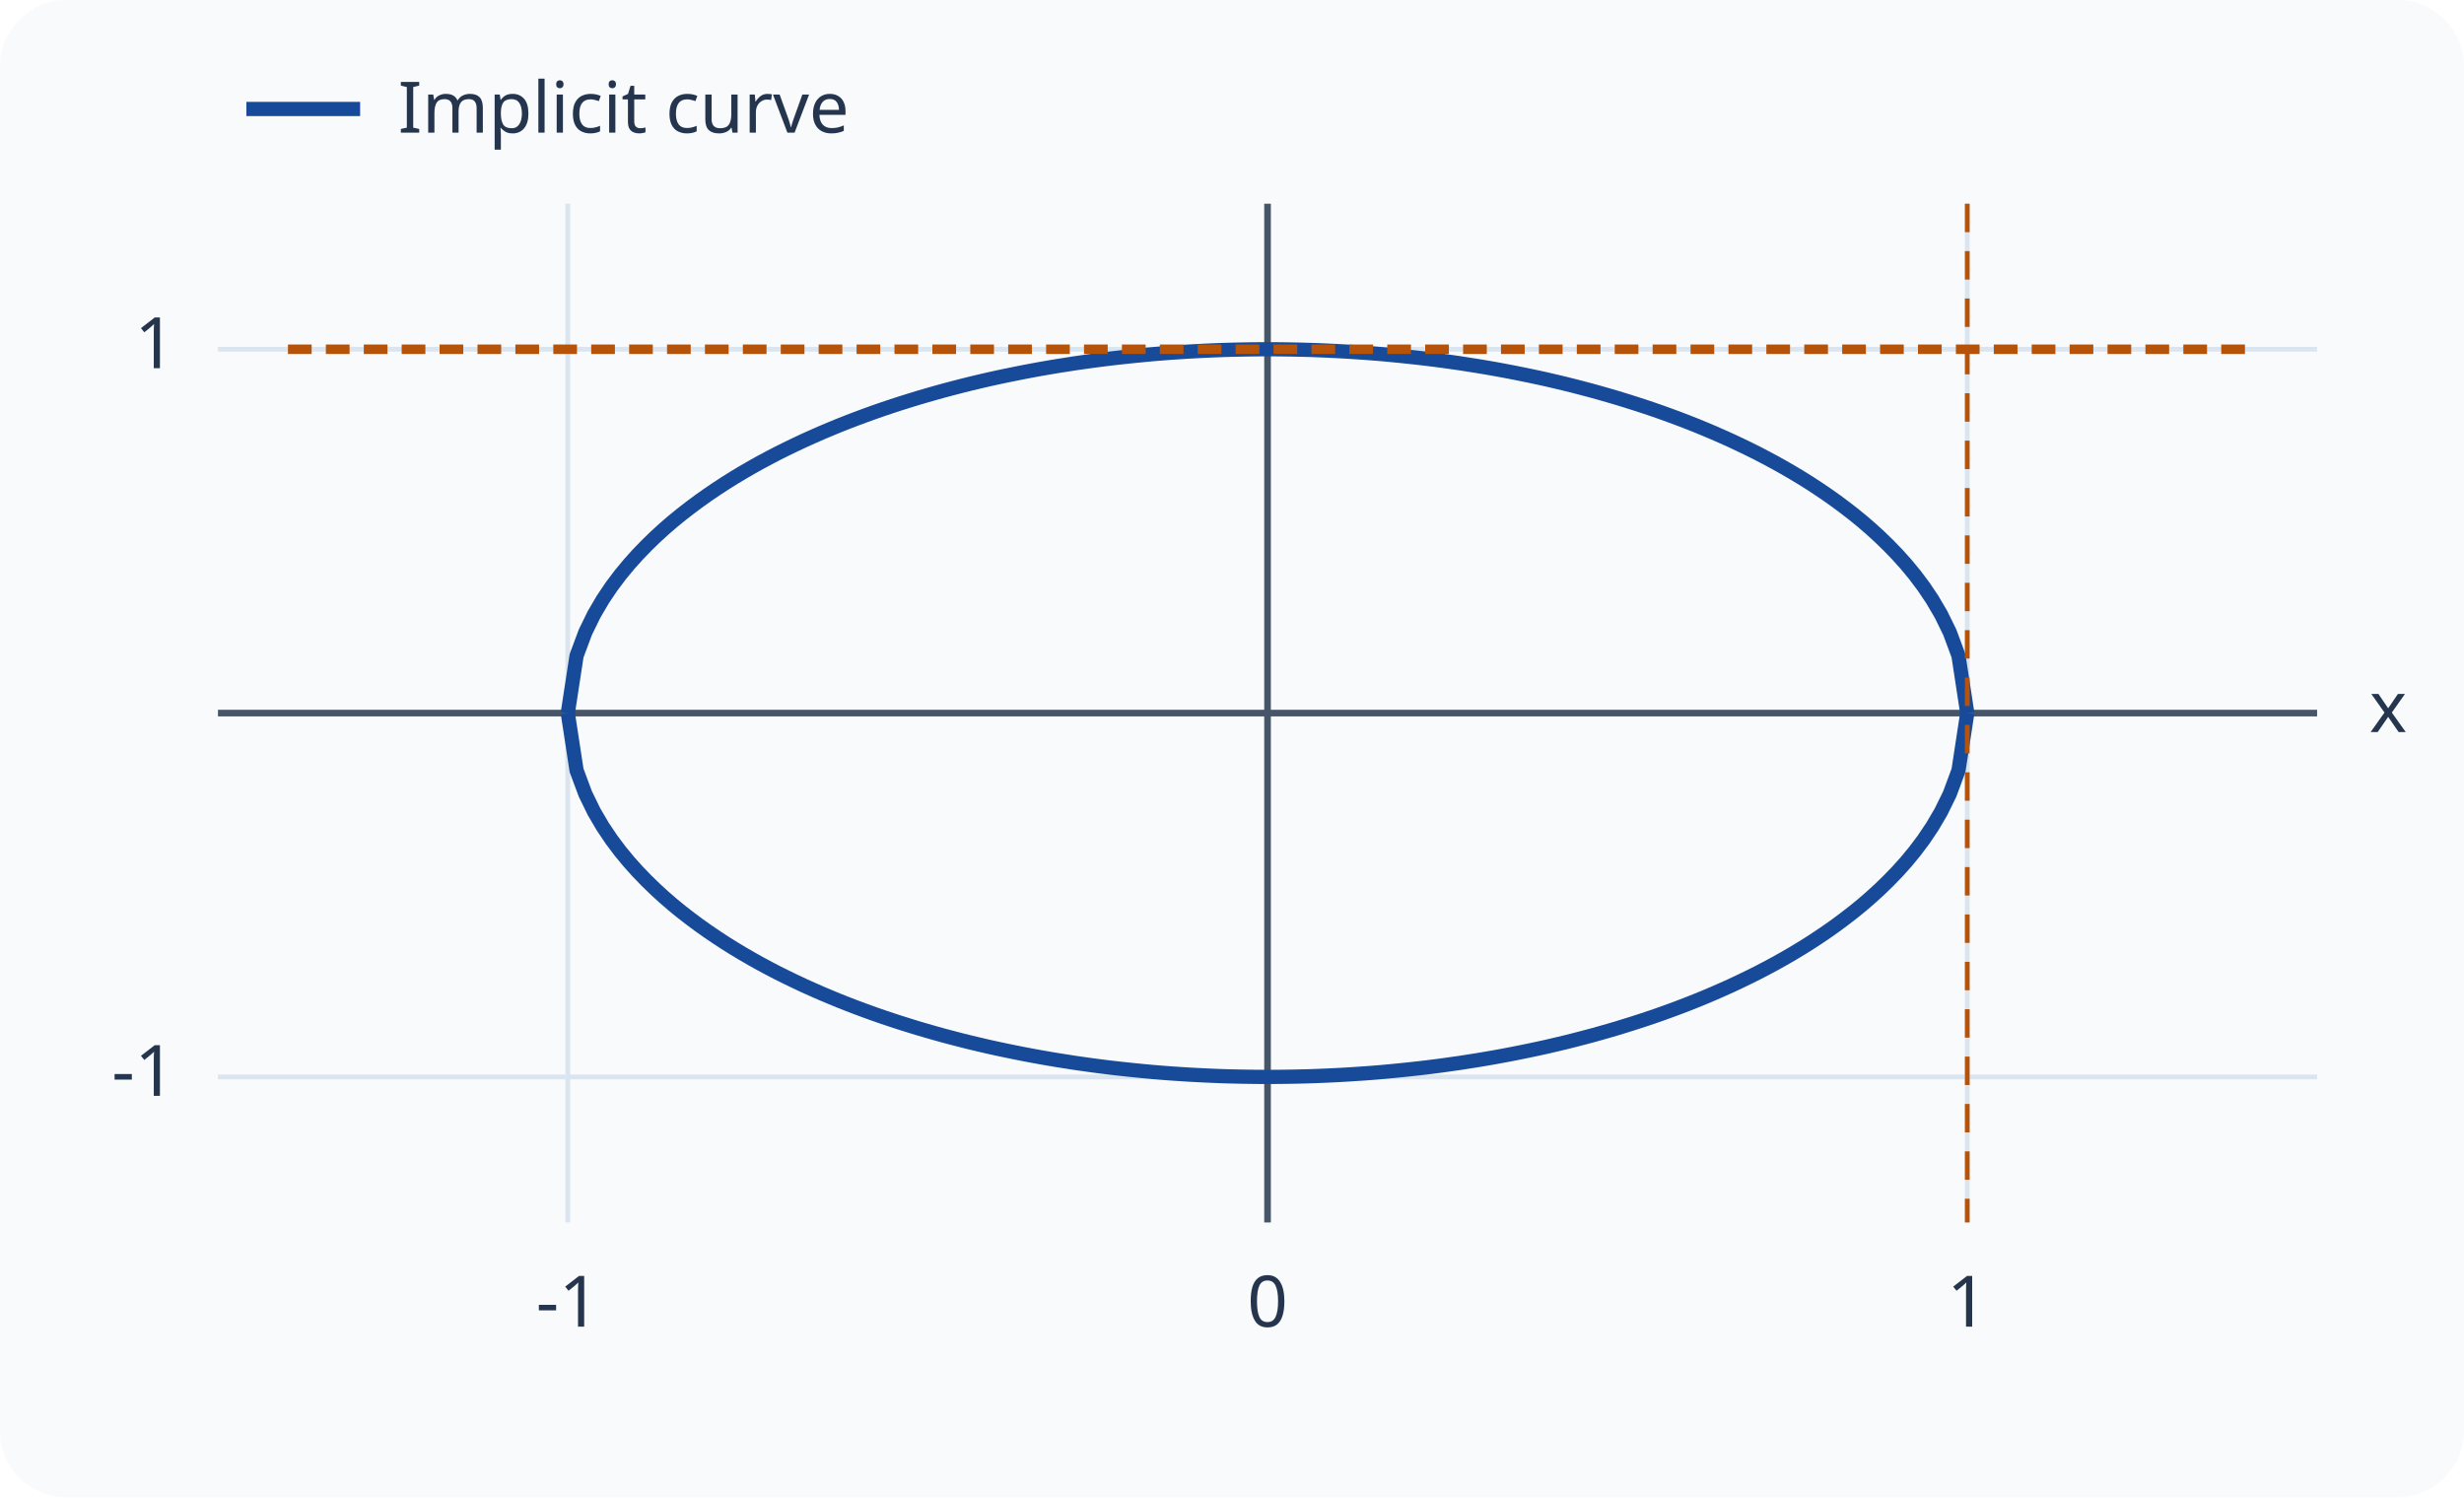
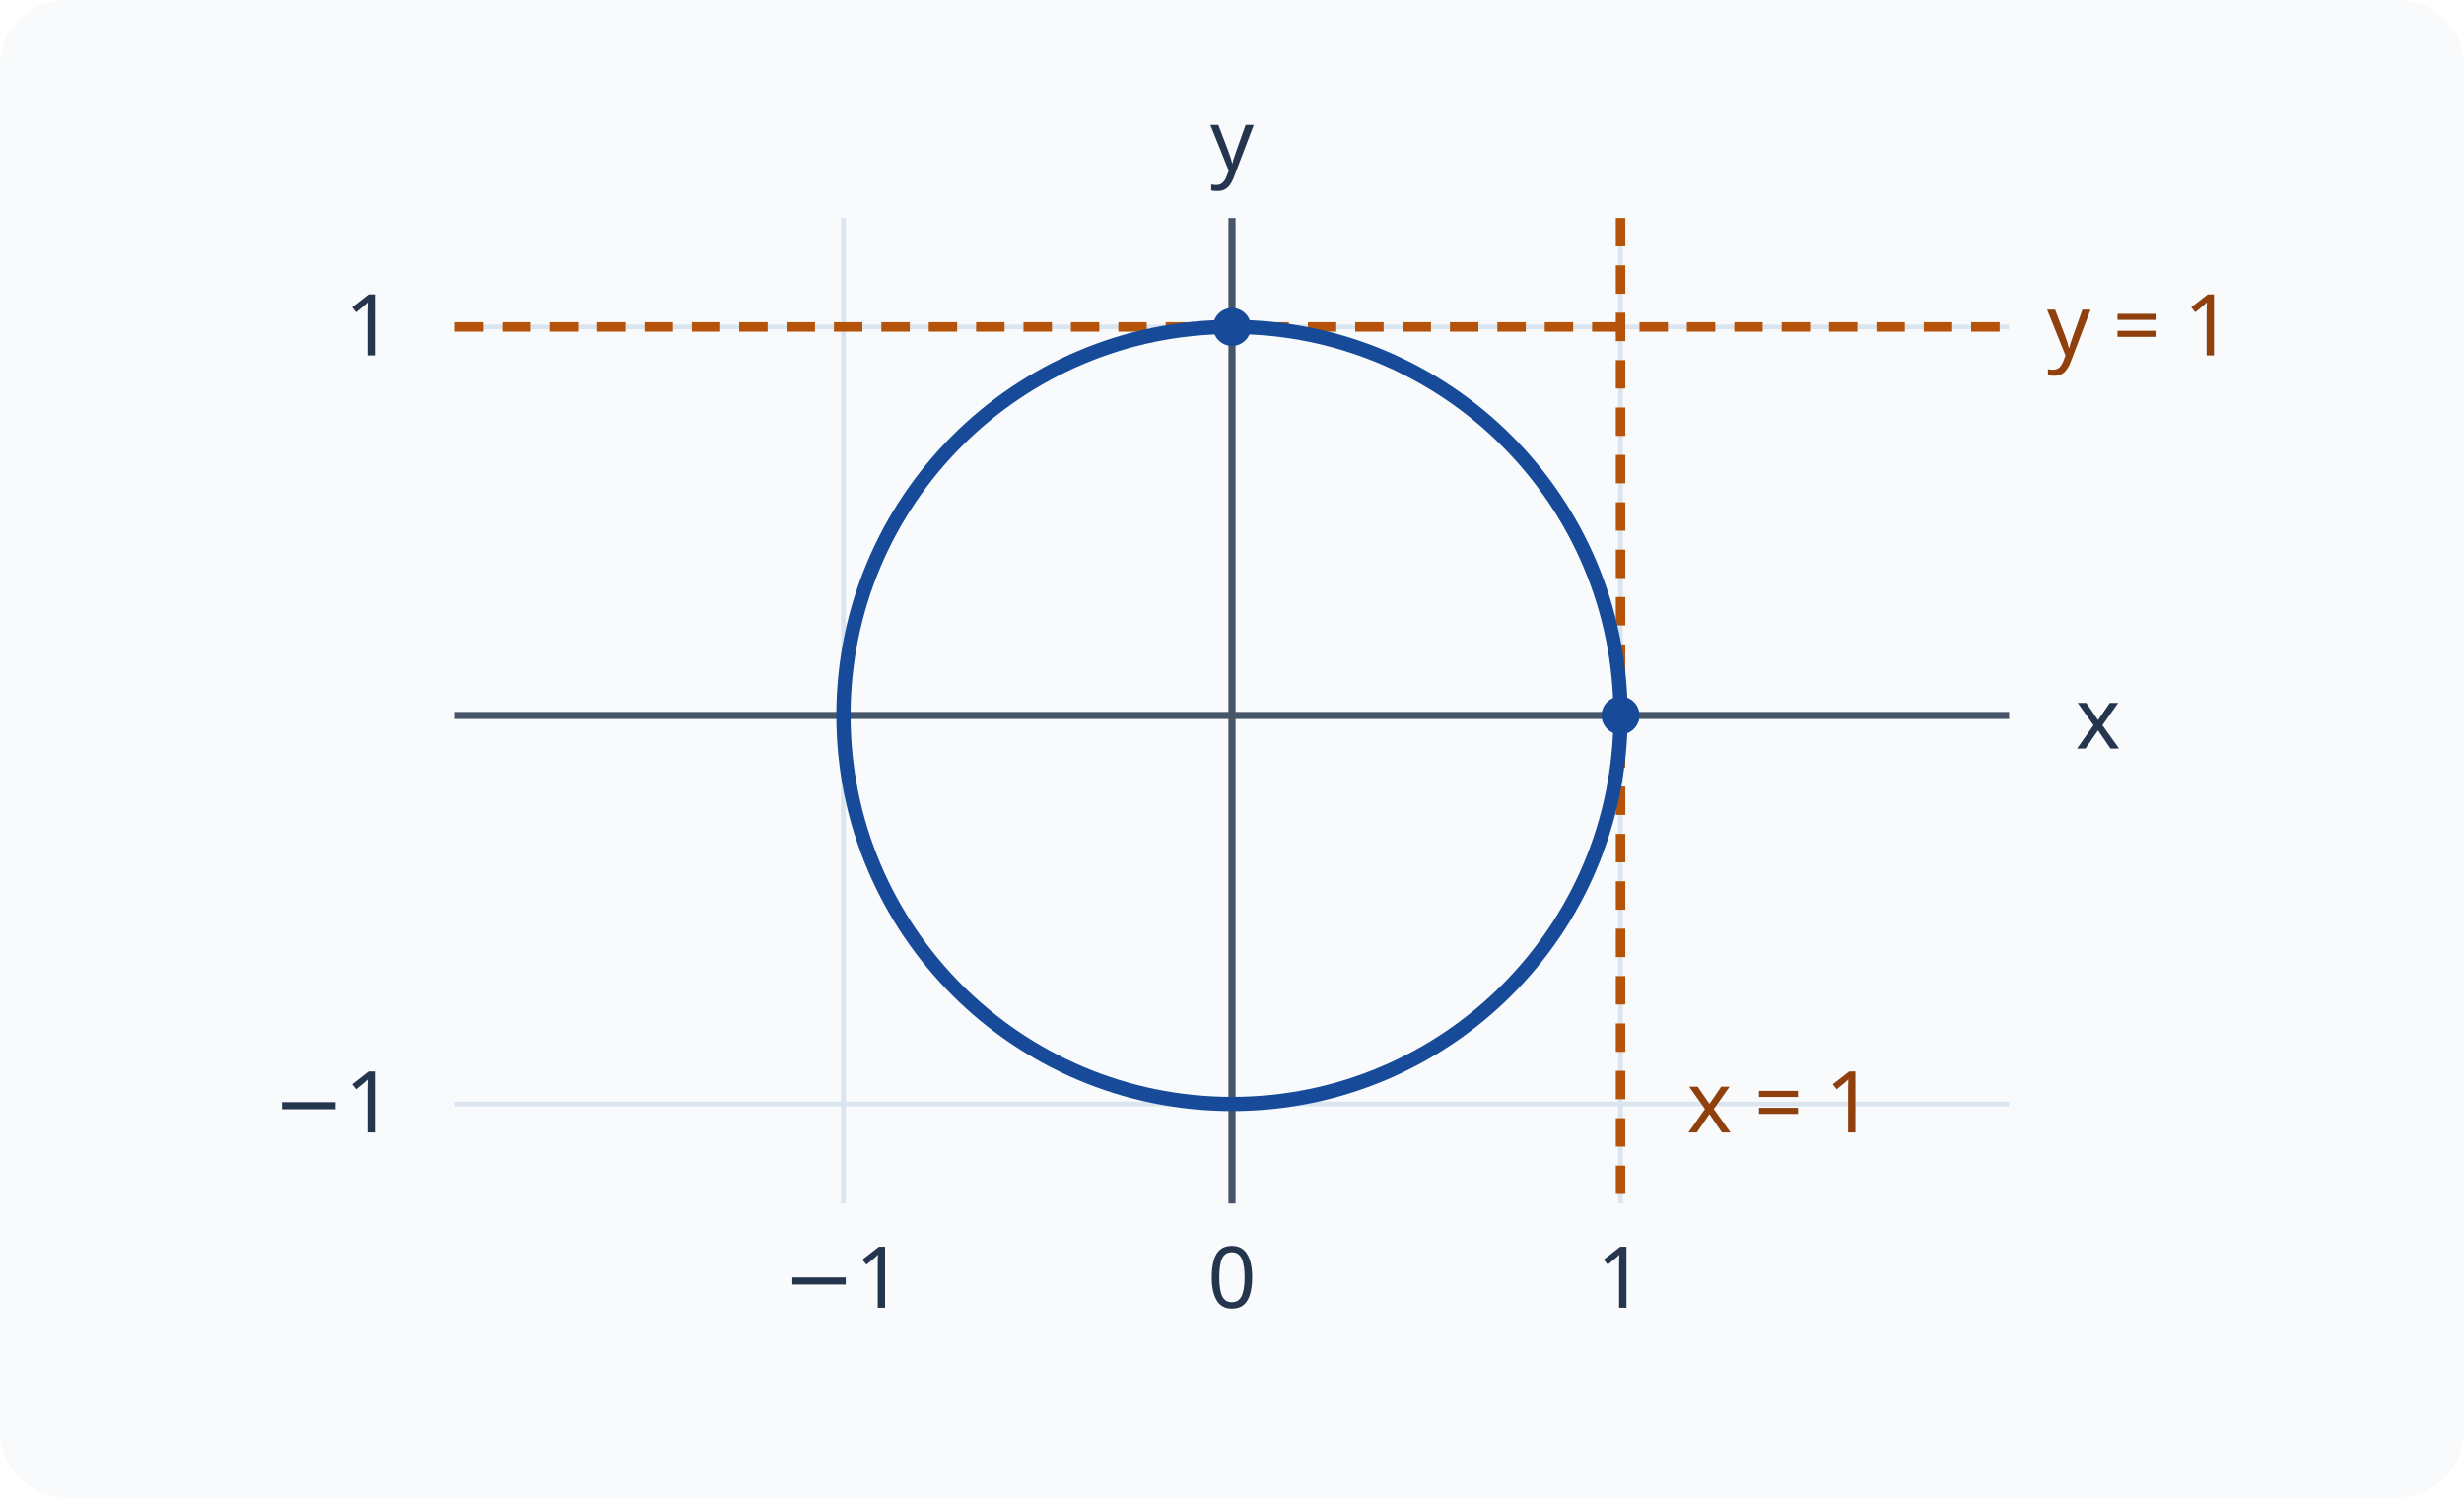
<svg xmlns="http://www.w3.org/2000/svg" viewBox="0 0 520 316" width="520" height="316" role="img" aria-labelledby="title description">
  <rect width="520" height="316" rx="14" fill="#f8fafc" />
-   <defs>
-     <clipPath id="plot">
-       <rect x="46" y="43" width="443" height="215" />
-     </clipPath>
-   </defs>
-   <g font-family="system-ui,sans-serif" font-size="15" fill="#24354d">
-     <path d="M119.83 43V258" stroke="#dbe5ef" />
-     <text x="119.83" y="280.00" text-anchor="middle">-1</text>
-     <path d="M267.50 43V258" stroke="#dbe5ef" />
-     <text x="267.50" y="280.00" text-anchor="middle">0</text>
-     <path d="M415.17 43V258" stroke="#dbe5ef" />
-     <text x="415.17" y="280.00" text-anchor="middle">1</text>
-     <path d="M46 227.29H489" stroke="#dbe5ef" />
-     <text x="37.00" y="231.29" text-anchor="end">-1</text>
-     <path d="M46 73.71H489" stroke="#dbe5ef" />
-     <text x="37.00" y="77.71" text-anchor="end">1</text>
-     <path d="M46 150.50H489" stroke="#475569" stroke-width="1.4" />
-     <path d="M267.50 43V258" stroke="#475569" stroke-width="1.4" />
-     <text x="504.00" y="154.50" text-anchor="middle">x</text>
-     <polyline clip-path="url(#plot)" points="119.83,150.50 121.68,138.40 123.53,133.44 125.37,129.67 127.22,126.52 129.06,123.78 130.91,121.32 132.75,119.09 134.60,117.03 136.45,115.12 138.29,113.33 140.14,111.64 141.98,110.05 143.83,108.54 145.68,107.11 147.52,105.74 149.37,104.43 151.21,103.18 153.06,101.97 154.90,100.82 156.75,99.71 158.60,98.64 160.44,97.61 162.29,96.62 164.13,95.66 165.98,94.74 167.82,93.85 169.67,92.98 171.52,92.15 173.36,91.34 175.21,90.56 177.05,89.80 178.90,89.07 180.75,88.36 182.59,87.68 184.44,87.01 186.28,86.37 188.13,85.75 189.97,85.15 191.82,84.57 193.67,84.00 195.51,83.46 197.36,82.93 199.20,82.42 201.05,81.93 202.90,81.45 204.74,80.99 206.59,80.55 208.43,80.12 210.28,79.71 212.12,79.32 213.97,78.94 215.82,78.57 217.66,78.22 219.51,77.88 221.35,77.56 223.20,77.25 225.05,76.96 226.89,76.67 228.74,76.41 230.58,76.15 232.43,75.91 234.28,75.68 236.12,75.47 237.97,75.27 239.81,75.08 241.66,74.90 243.50,74.73 245.35,74.58 247.20,74.44 249.04,74.32 250.89,74.20 252.73,74.10 254.58,74.01 256.43,73.93 258.27,73.86 260.12,73.81 261.96,73.77 263.81,73.74 265.65,73.72 267.50,73.71 269.35,73.72 271.19,73.74 273.04,73.77 274.88,73.81 276.73,73.86 278.58,73.93 280.42,74.01 282.27,74.10 284.11,74.20 285.96,74.32 287.80,74.44 289.65,74.58 291.50,74.73 293.34,74.90 295.19,75.08 297.03,75.27 298.88,75.47 300.73,75.68 302.57,75.91 304.42,76.15 306.26,76.41 308.11,76.67 309.95,76.96 311.80,77.25 313.65,77.56 315.49,77.88 317.34,78.22 319.18,78.57 321.03,78.94 322.88,79.32 324.72,79.71 326.57,80.12 328.41,80.55 330.26,80.99 332.10,81.45 333.95,81.93 335.80,82.42 337.64,82.93 339.49,83.46 341.33,84.00 343.18,84.57 345.02,85.15 346.87,85.75 348.72,86.37 350.56,87.01 352.41,87.68 354.25,88.36 356.10,89.07 357.95,89.80 359.79,90.56 361.64,91.34 363.48,92.15 365.33,92.98 367.18,93.85 369.02,94.74 370.87,95.66 372.71,96.62 374.56,97.61 376.40,98.64 378.25,99.71 380.10,100.82 381.94,101.97 383.79,103.18 385.63,104.43 387.48,105.74 389.32,107.11 391.17,108.54 393.02,110.05 394.86,111.64 396.71,113.33 398.55,115.12 400.40,117.03 402.25,119.09 404.09,121.32 405.94,123.78 407.78,126.52 409.63,129.67 411.48,133.44 413.32,138.40 415.17,150.50" fill="none" stroke="#174a99" stroke-width="3" stroke-linejoin="round" />
-     <polyline clip-path="url(#plot)" points="119.83,150.50 121.68,162.60 123.53,167.56 125.37,171.33 127.22,174.48 129.06,177.22 130.91,179.68 132.75,181.91 134.60,183.97 136.45,185.88 138.29,187.67 140.14,189.36 141.98,190.95 143.83,192.46 145.68,193.89 147.52,195.26 149.37,196.57 151.21,197.82 153.06,199.03 154.90,200.18 156.75,201.29 158.60,202.36 160.44,203.39 162.29,204.38 164.13,205.34 165.98,206.26 167.82,207.15 169.67,208.02 171.52,208.85 173.36,209.66 175.21,210.44 177.05,211.20 178.90,211.93 180.75,212.64 182.59,213.32 184.44,213.99 186.28,214.63 188.13,215.25 189.97,215.85 191.82,216.43 193.67,217.00 195.51,217.54 197.36,218.07 199.20,218.58 201.05,219.07 202.90,219.55 204.74,220.01 206.59,220.45 208.43,220.88 210.28,221.29 212.12,221.68 213.97,222.06 215.82,222.43 217.66,222.78 219.51,223.12 221.35,223.44 223.20,223.75 225.05,224.04 226.89,224.33 228.74,224.59 230.58,224.85 232.43,225.09 234.28,225.32 236.12,225.53 237.97,225.73 239.81,225.92 241.66,226.10 243.50,226.27 245.35,226.42 247.20,226.56 249.04,226.68 250.89,226.80 252.73,226.90 254.58,226.99 256.43,227.07 258.27,227.14 260.12,227.19 261.96,227.23 263.81,227.26 265.65,227.28 267.50,227.29 269.35,227.28 271.19,227.26 273.04,227.23 274.88,227.19 276.73,227.14 278.58,227.07 280.42,226.99 282.27,226.90 284.11,226.80 285.96,226.68 287.80,226.56 289.65,226.42 291.50,226.27 293.34,226.10 295.19,225.92 297.03,225.73 298.88,225.53 300.73,225.32 302.57,225.09 304.42,224.85 306.26,224.59 308.11,224.33 309.95,224.04 311.80,223.75 313.65,223.44 315.49,223.12 317.34,222.78 319.18,222.43 321.03,222.06 322.88,221.68 324.72,221.29 326.57,220.88 328.41,220.45 330.26,220.01 332.10,219.55 333.95,219.07 335.80,218.58 337.64,218.07 339.49,217.54 341.33,217.00 343.18,216.43 345.02,215.85 346.87,215.25 348.72,214.63 350.56,213.99 352.41,213.32 354.25,212.64 356.10,211.93 357.95,211.20 359.79,210.44 361.64,209.66 363.48,208.85 365.33,208.02 367.18,207.15 369.02,206.26 370.87,205.34 372.71,204.38 374.56,203.39 376.40,202.36 378.25,201.29 380.10,200.18 381.94,199.03 383.79,197.82 385.63,196.57 387.48,195.26 389.32,193.89 391.17,192.46 393.02,190.95 394.86,189.36 396.71,187.67 398.55,185.88 400.40,183.97 402.25,181.91 404.09,179.68 405.94,177.22 407.78,174.48 409.63,171.33 411.48,167.56 413.32,162.60 415.17,150.50" fill="none" stroke="#174a99" stroke-width="3" stroke-linejoin="round" />
-     <path d="M415.17 43V258" stroke="#b45309" stroke-dasharray="6 4" />
-     <polyline points="60.77,73.71 474.23,73.71" clip-path="url(#plot)" fill="none" stroke="#b45309" stroke-width="2" stroke-dasharray="5 3" />
-     <path d="M52 23h24" stroke="#174a99" stroke-width="3" />
-     <text x="84.00" y="28.00" text-anchor="start">Implicit curve</text>
+   <g fill="none" stroke="#dbe5ef">
+     <path d="M178 46V254M342 46V254M96 69H424M96 233H424" />
+   </g>
+   <g fill="none" stroke="#475569" stroke-width="1.5">
+     <path d="M96 151H424M260 46V254" />
+     <path d="M178 147V155M342 147V155M256 69H264M256 233H264" />
+   </g>
+   <g fill="none" stroke="#b45309" stroke-width="2" stroke-dasharray="6 4">
+     <path d="M96 69H424M342 46V254" />
+   </g>
+   <circle cx="260" cy="151" r="82" fill="none" stroke="#174a99" stroke-width="3" />
+   <g fill="#174a99">
+     <circle cx="260" cy="69" r="4" />
+     <circle cx="342" cy="151" r="4" />
+   </g>
+   <g font-family="system-ui,sans-serif" font-size="18" fill="#24354d">
+     <text x="438" y="158">x</text>
+     <text x="260" y="36" text-anchor="middle">y</text>
+     <text x="178" y="276" text-anchor="middle">−1</text>
+     <text x="260" y="276" text-anchor="middle">0</text>
+     <text x="342" y="276" text-anchor="middle">1</text>
+     <text x="83" y="75" text-anchor="end">1</text>
+     <text x="83" y="239" text-anchor="end">−1</text>
+     <text x="432" y="75" fill="#90400c">y = 1</text>
+     <text x="356" y="239" fill="#90400c">x = 1</text>
  </g>
</svg>
